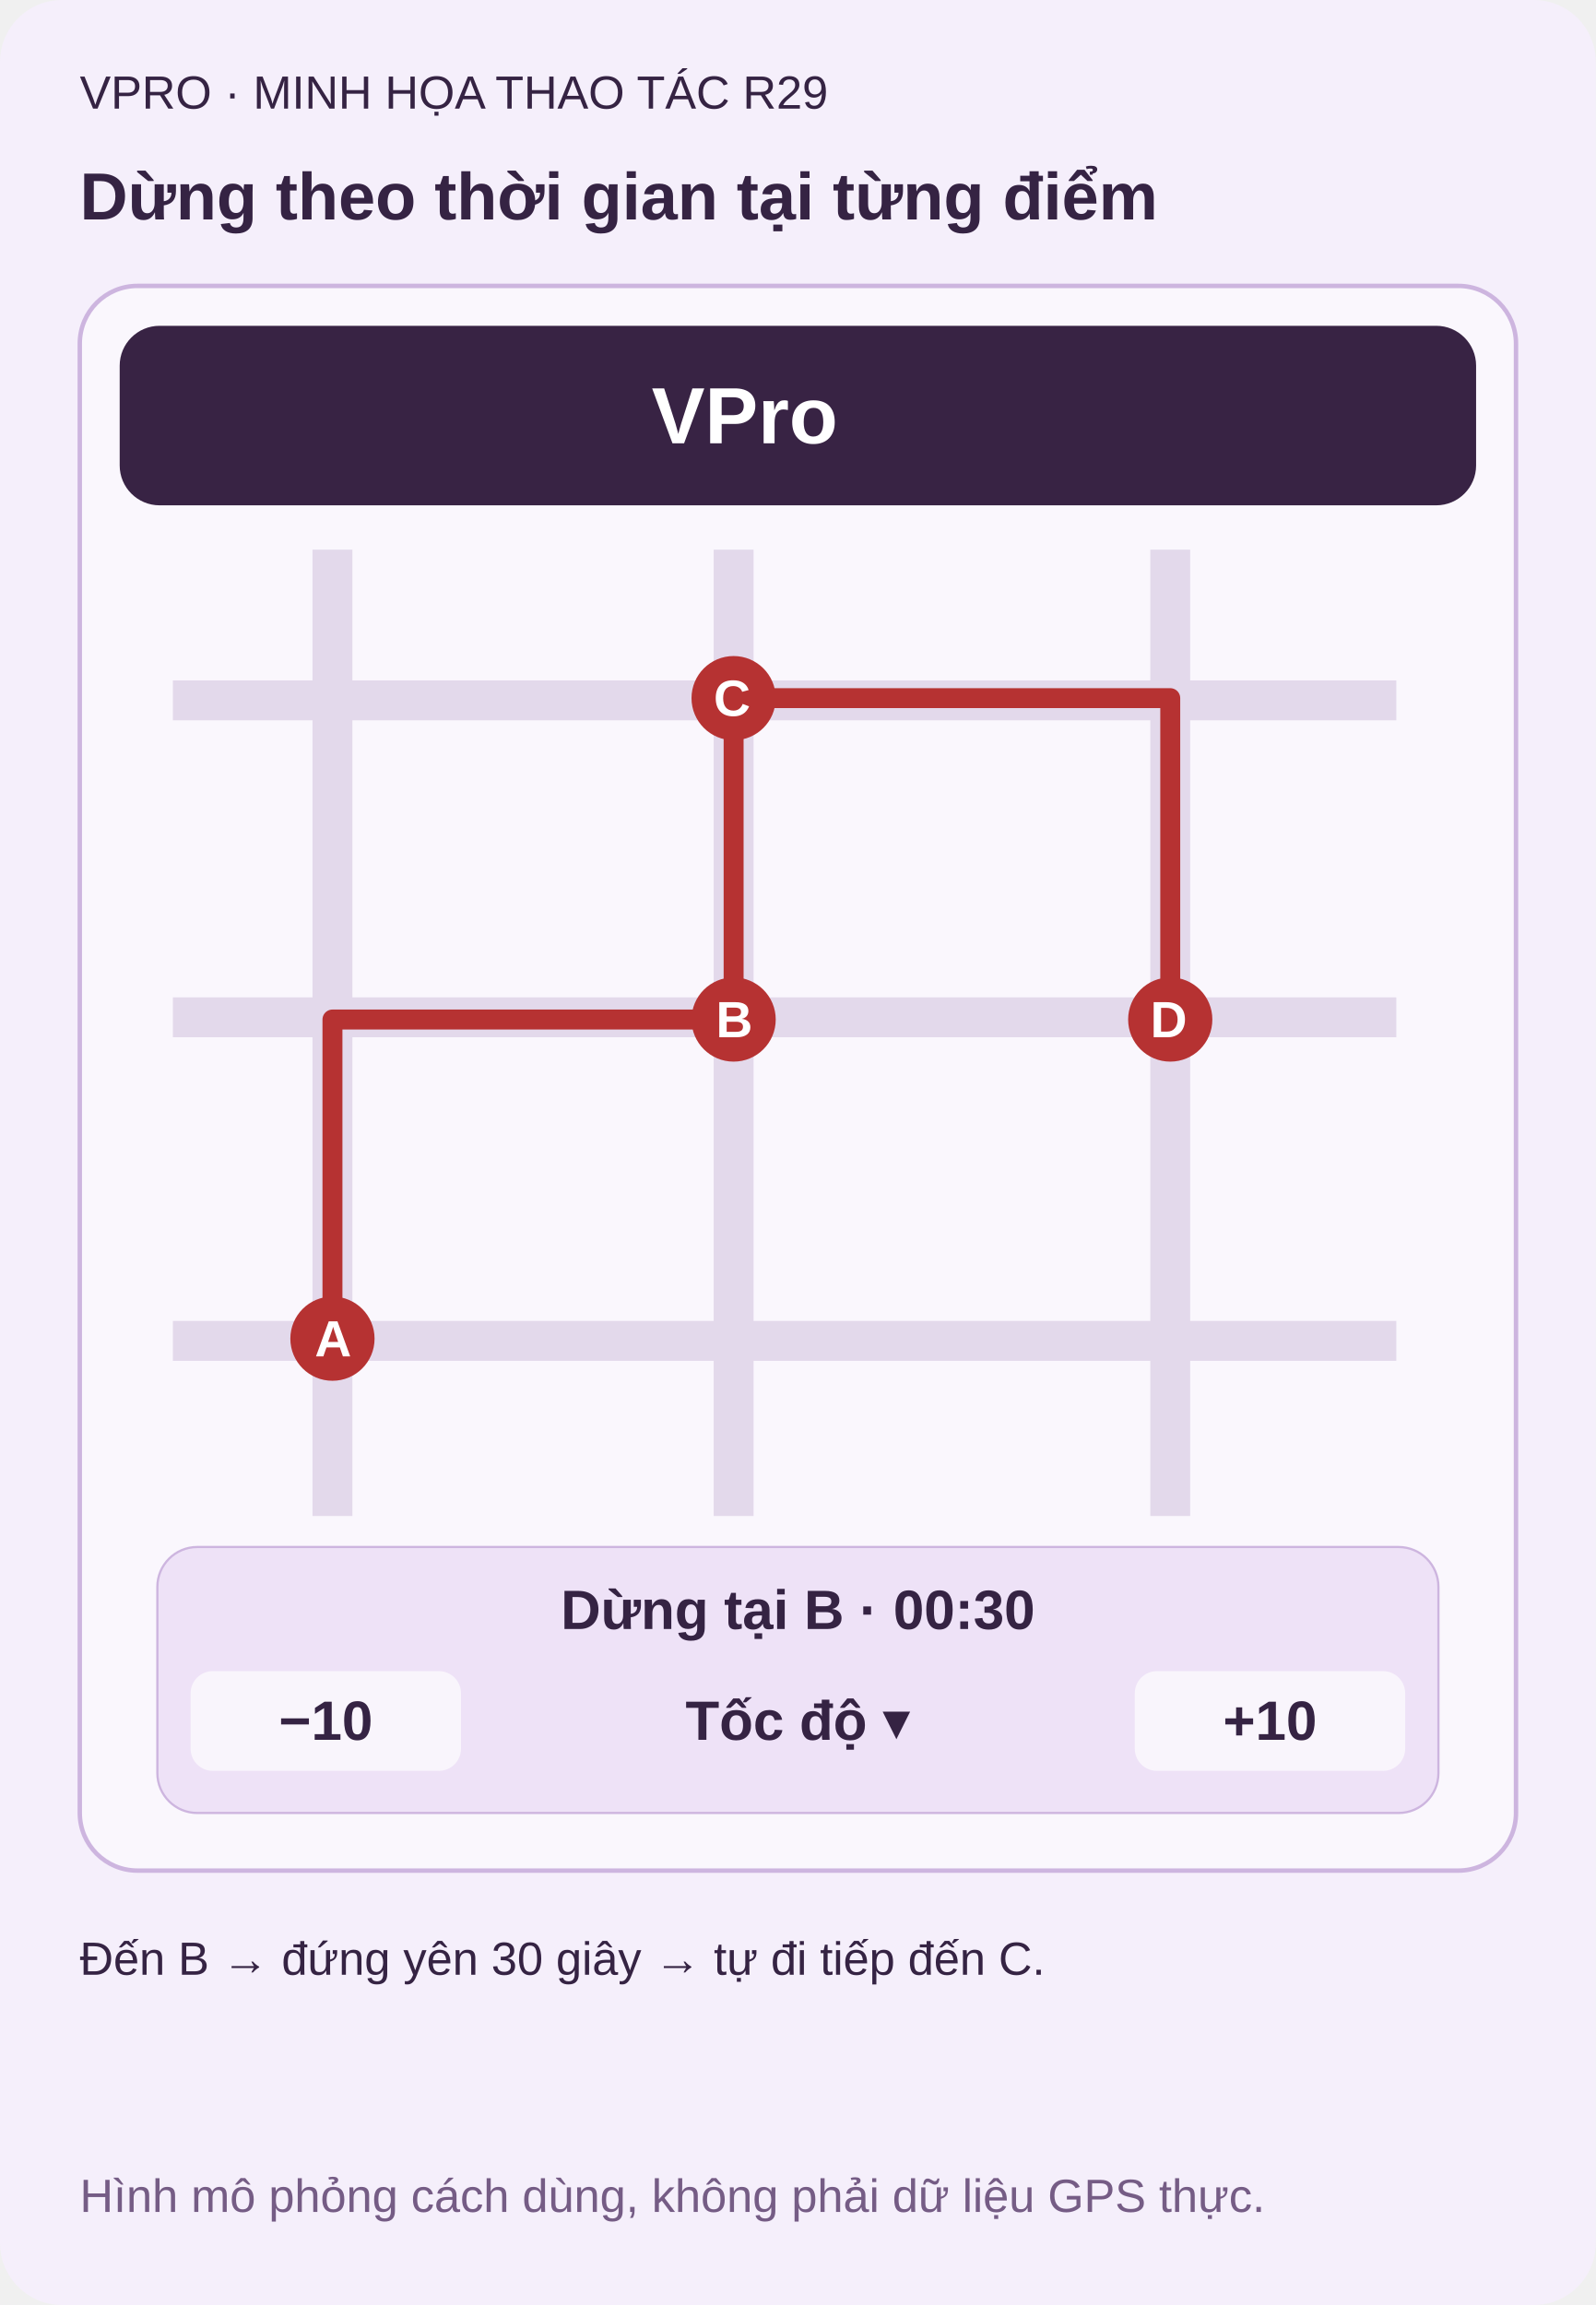
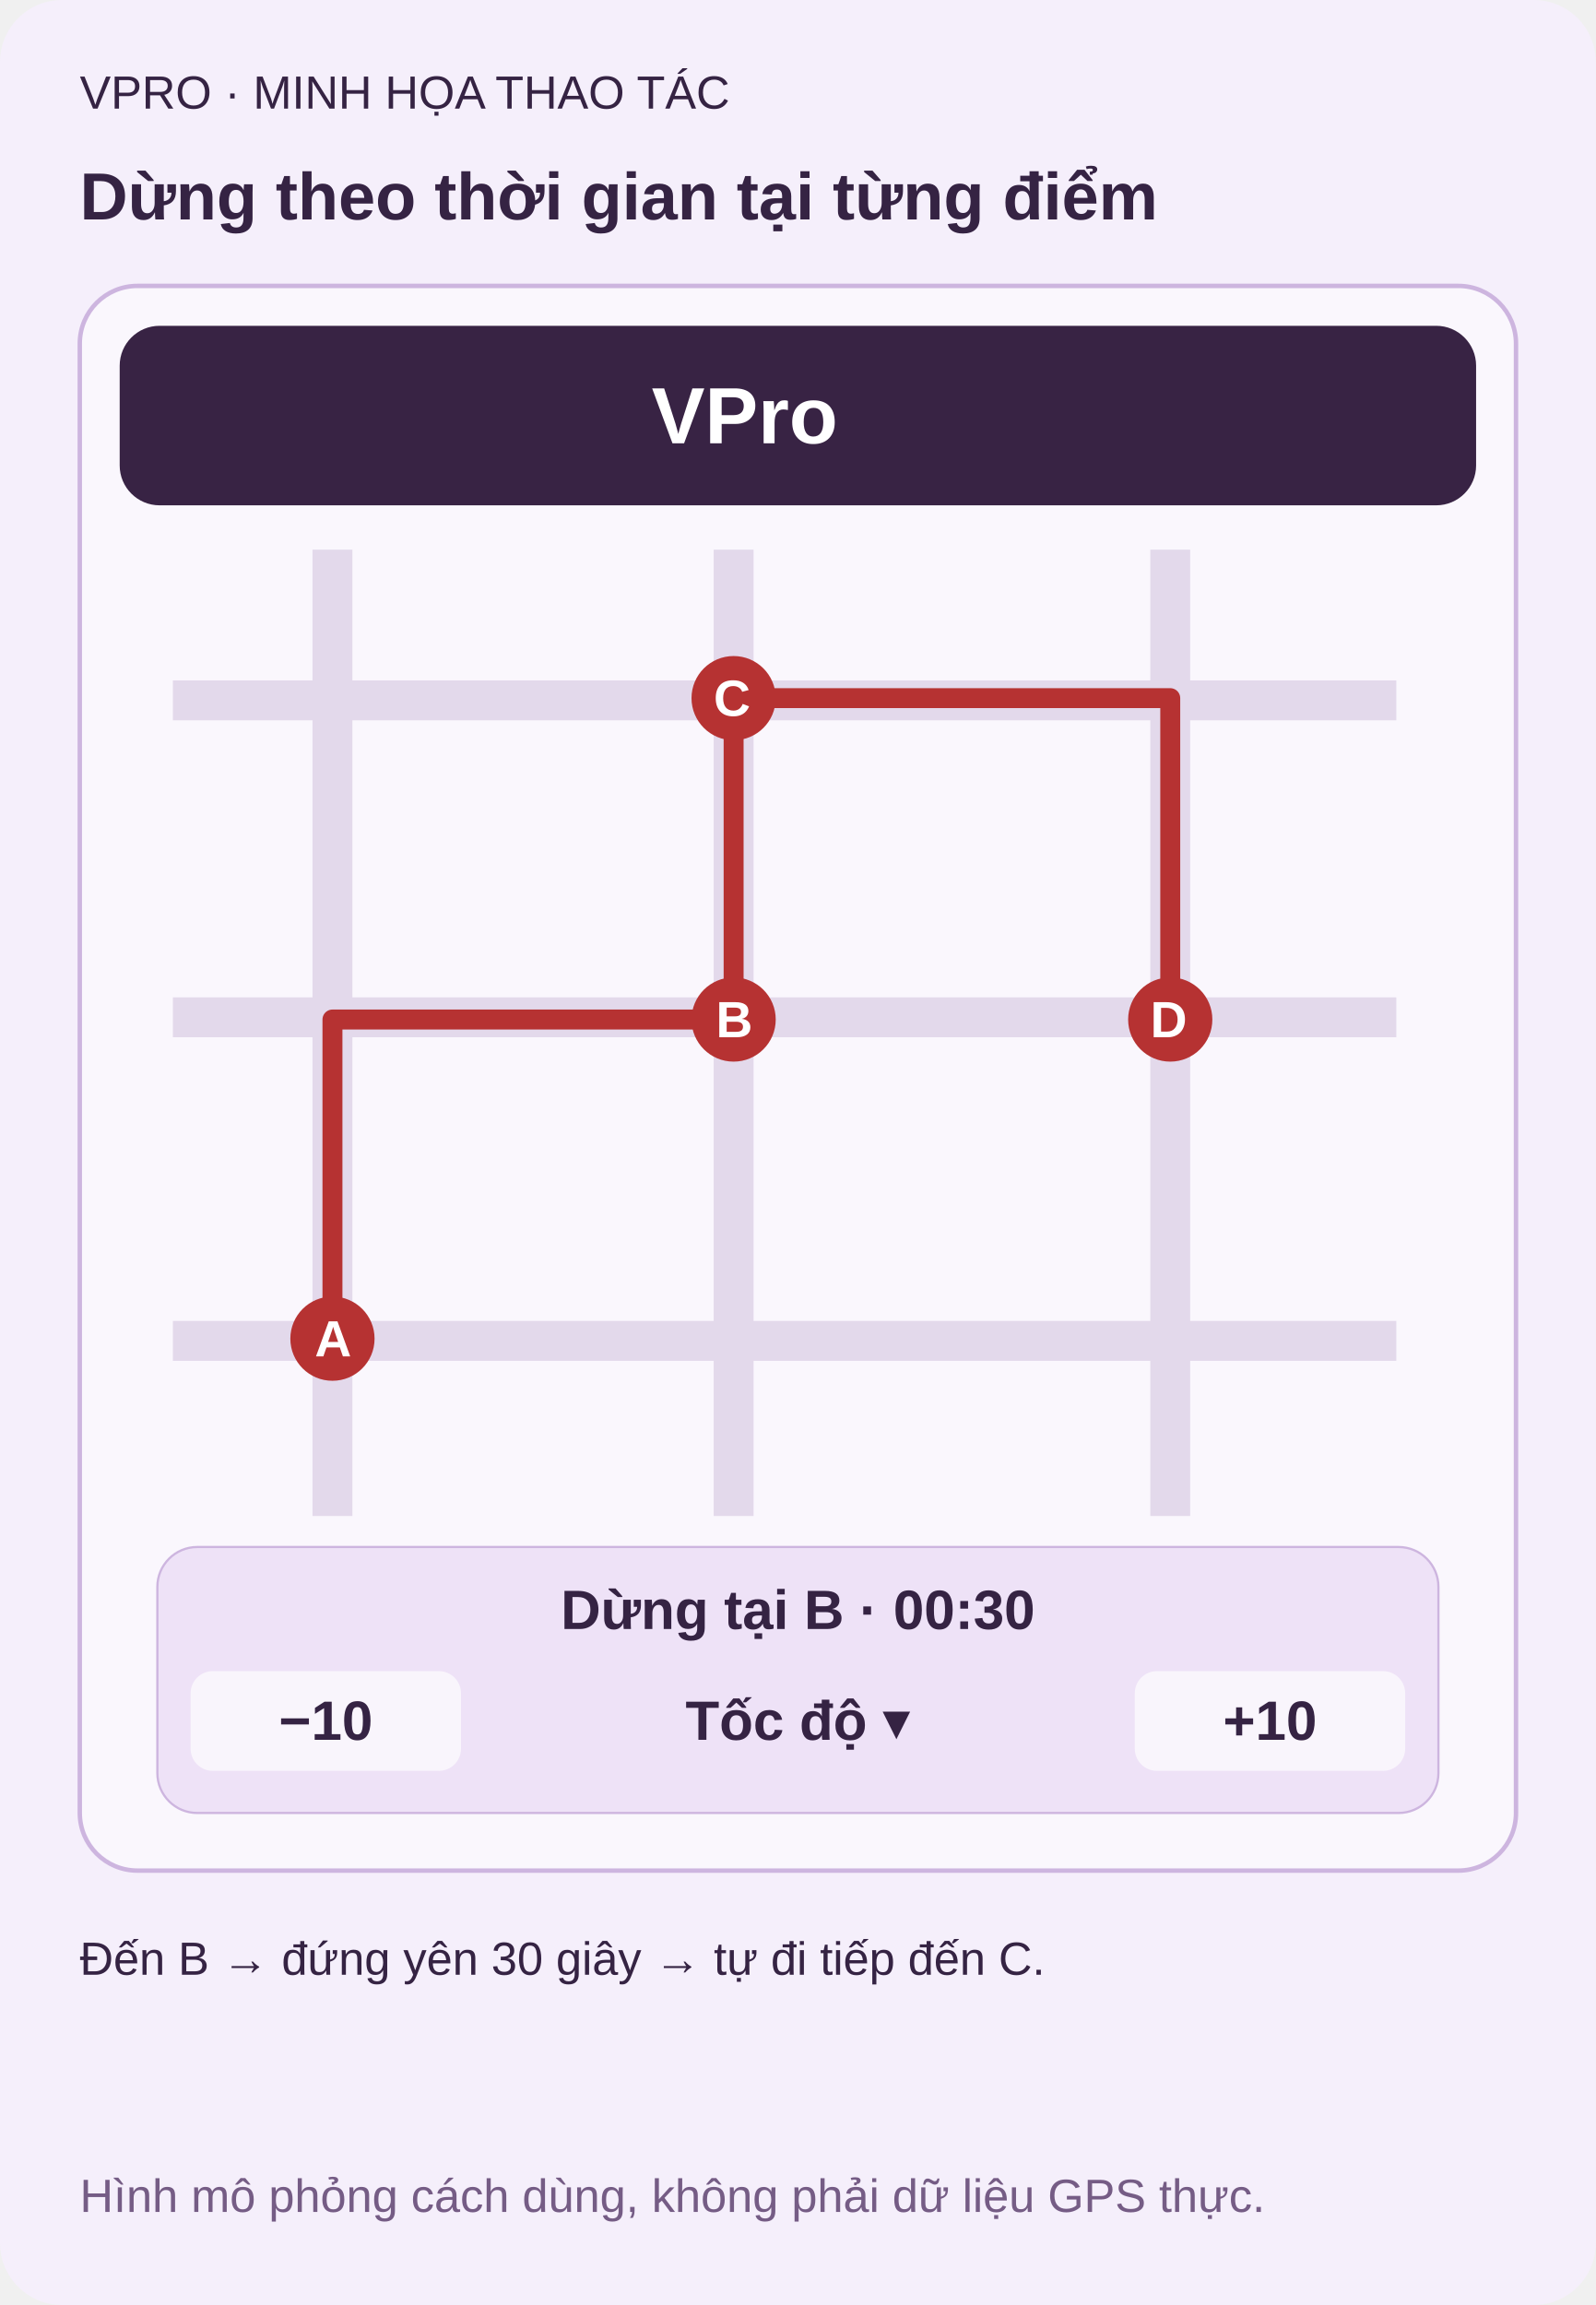
<svg xmlns="http://www.w3.org/2000/svg" width="720" height="1040" viewBox="0 0 720 1040">
  <rect width="720" height="1040" rx="28" fill="#f5effb" />
  <style>text{font-family:Arial,sans-serif;fill:#352343}.small{font-size:21px}.label{font-size:25px;font-weight:600}</style>
-   <text x="36" y="49" class="small" fill="#a52e39">VPRO · MINH HỌA THAO TÁC R29</text>
+   <text x="36" y="49" class="small" fill="#a52e39">VPRO · MINH HỌA THAO TÁC</text>
  <text x="36" y="99" font-size="30" font-weight="bold">Dừng theo thời gian tại từng điểm</text>
  <rect x="36" y="129" width="648" height="715" rx="26" fill="#faf7fd" stroke="#cdb5df" stroke-width="2" />
  <rect x="54" y="147" width="612" height="81" rx="18" fill="#382344" />
  <text x="294" y="200" font-size="36" font-weight="bold" fill="#ffffff" style="fill:white">VPro</text>
  <g stroke="#e3d9eb" stroke-width="18" fill="none">
    <path d="M78 316L630 316M78 459L630 459M78 605L630 605M150 248V684M331 248V684M528 248V684" />
  </g>
  <path d="M150 604V460H331V315H528V460" fill="none" stroke="#b63232" stroke-width="9" stroke-linejoin="round" />
  <g fill="#b63232">
    <circle cx="150" cy="604" r="19" />
    <circle cx="331" cy="460" r="19" />
    <circle cx="331" cy="315" r="19" />
    <circle cx="528" cy="460" r="19" />
  </g>
  <g font-size="23" font-weight="bold" style="fill:white">
    <text x="142" y="612" style="fill:white">A</text>
    <text x="323" y="468" style="fill:white">B</text>
    <text x="322" y="323" style="fill:white">C</text>
    <text x="519" y="468" style="fill:white">D</text>
  </g>
  <rect x="71" y="698" width="578" height="120" rx="18" fill="#eee2f7" stroke="#cdb5df" />
  <text x="360" y="735" class="label" text-anchor="middle">Dừng tại B · 00:30</text>
  <rect x="86" y="754" width="122" height="45" rx="10" fill="#f9f5fc" />
  <text x="147" y="785" class="label" text-anchor="middle">−10</text>
  <text x="360" y="785" class="label" text-anchor="middle">Tốc độ ▾</text>
  <rect x="512" y="754" width="122" height="45" rx="10" fill="#f9f5fc" />
  <text x="573" y="785" class="label" text-anchor="middle">+10</text>
  <text x="36" y="891" class="small">Đến B → đứng yên 30 giây → tự đi tiếp đến C.</text>
  <text x="36" y="925" class="small" />
  <text x="36" y="998" class="small" style="fill:#755c85">Hình mô phỏng cách dùng, không phải dữ liệu GPS thực.</text>
</svg>
